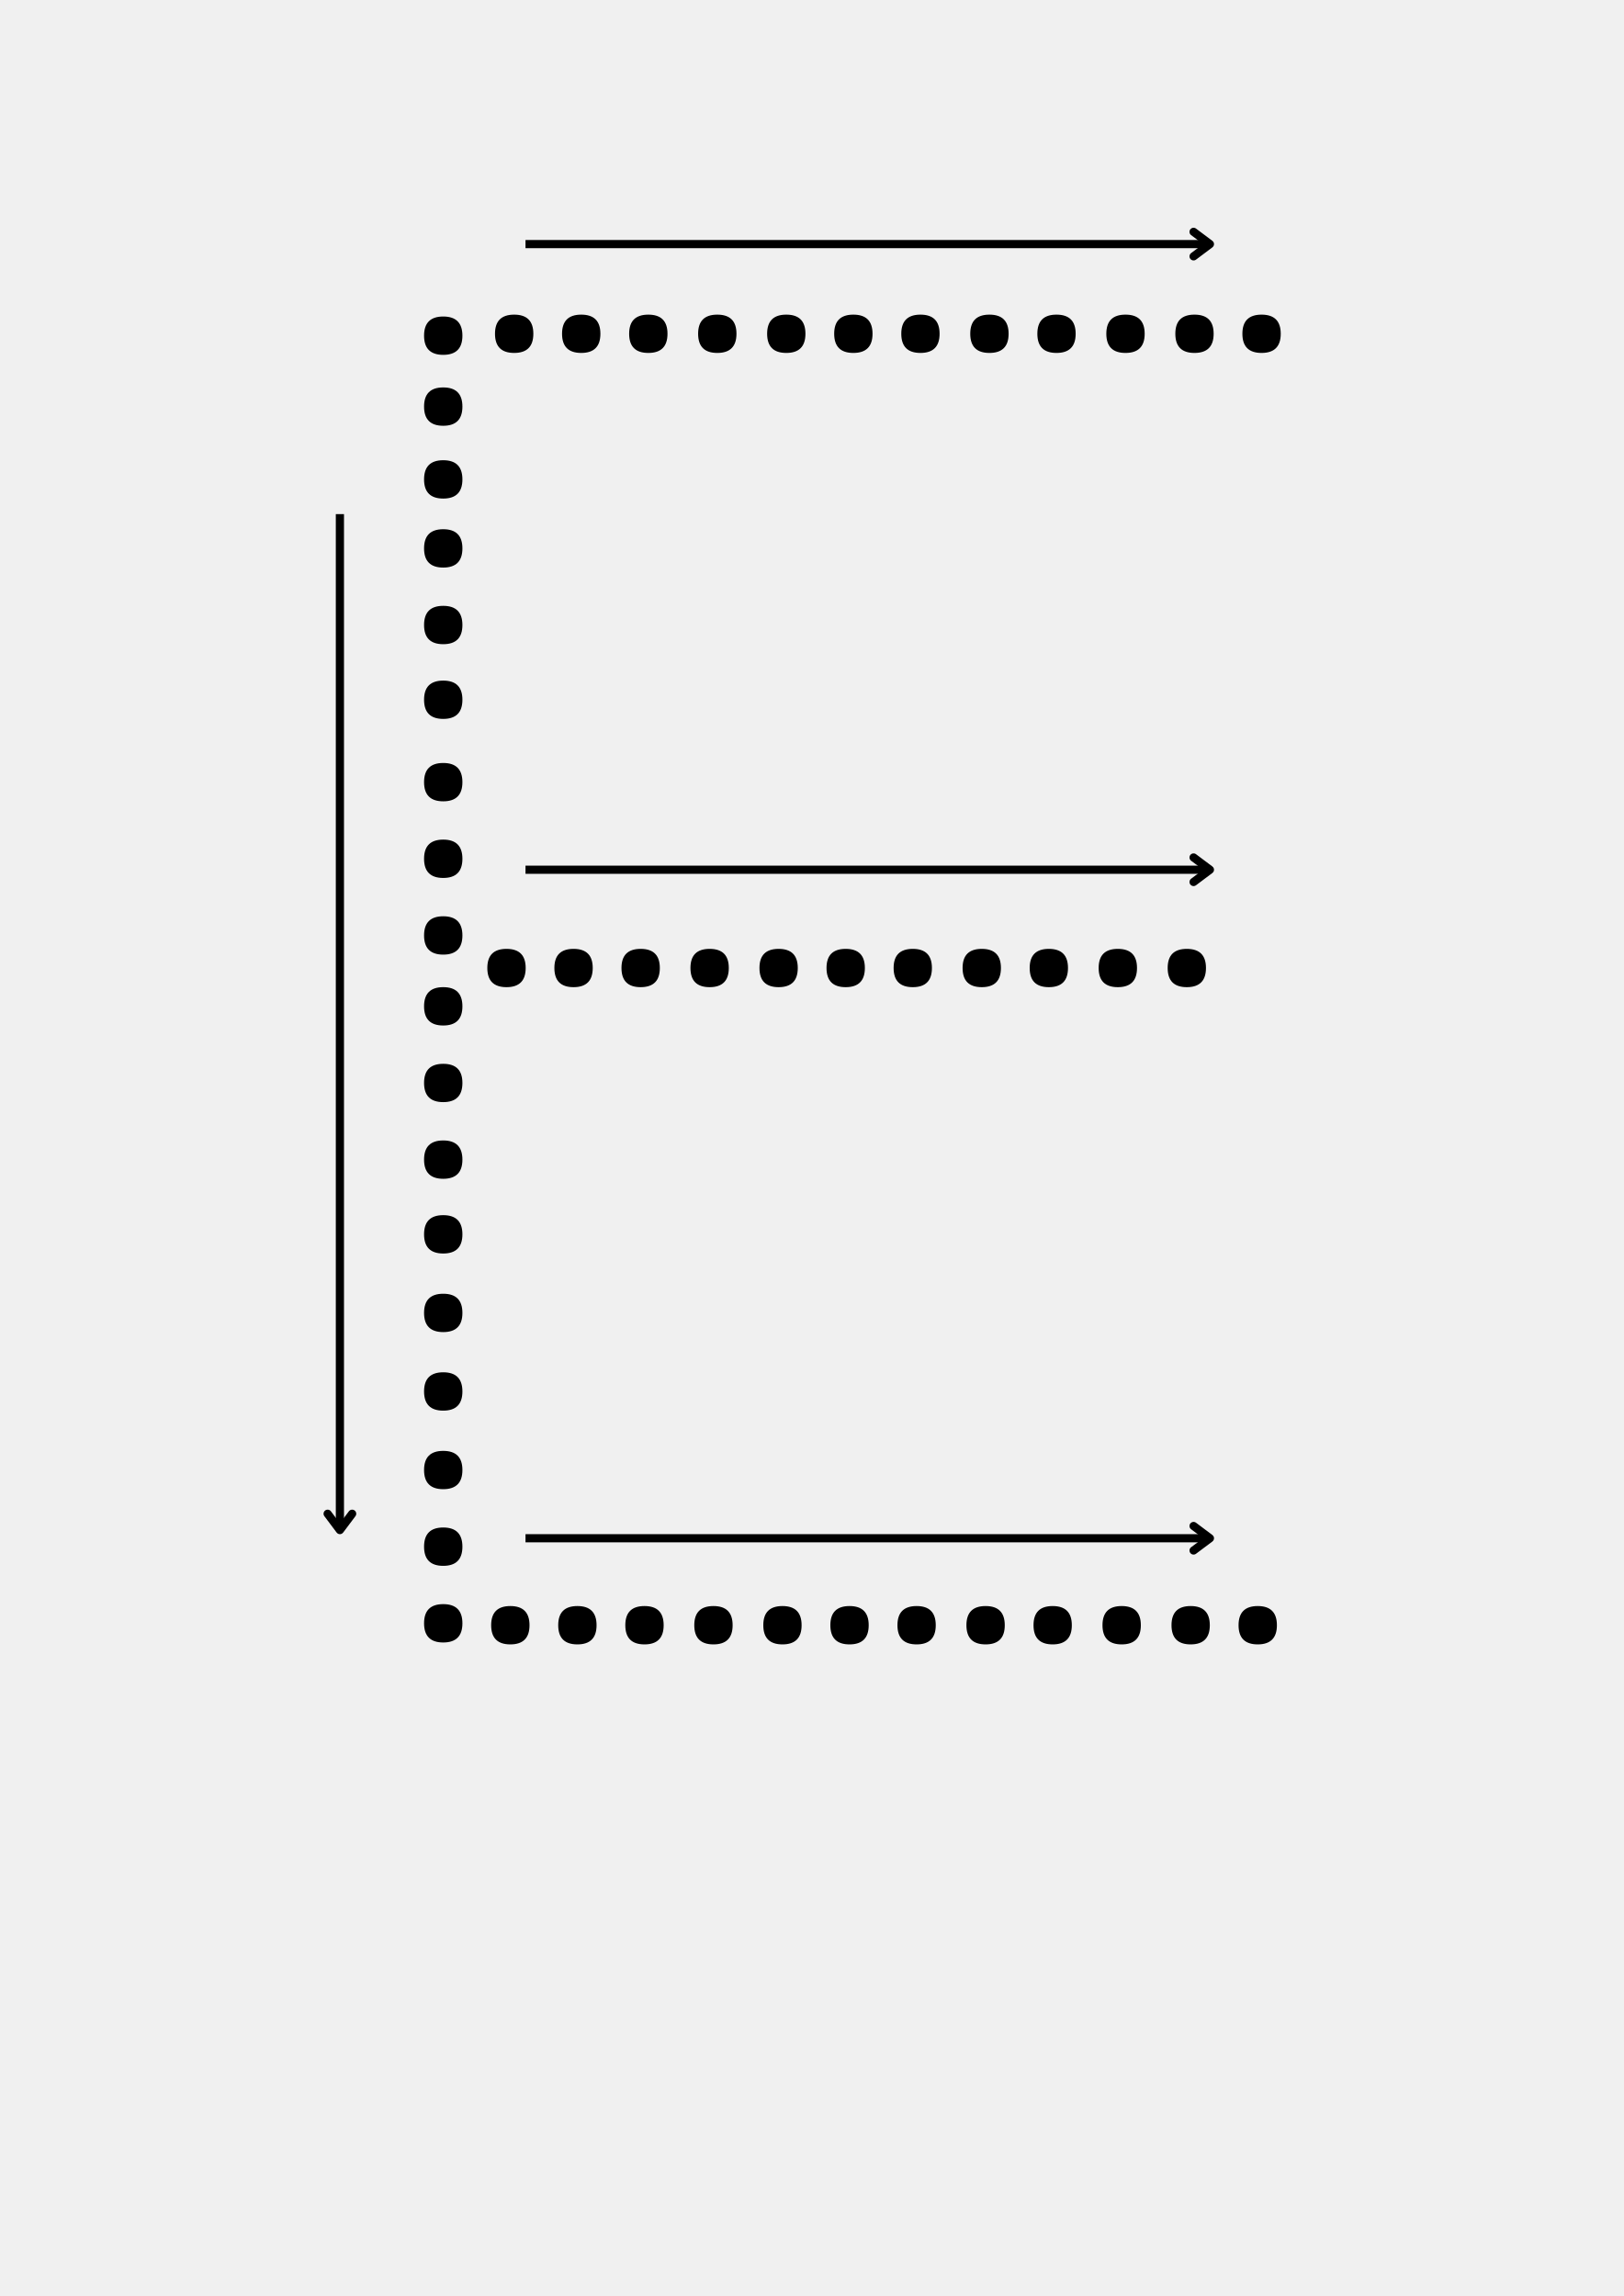
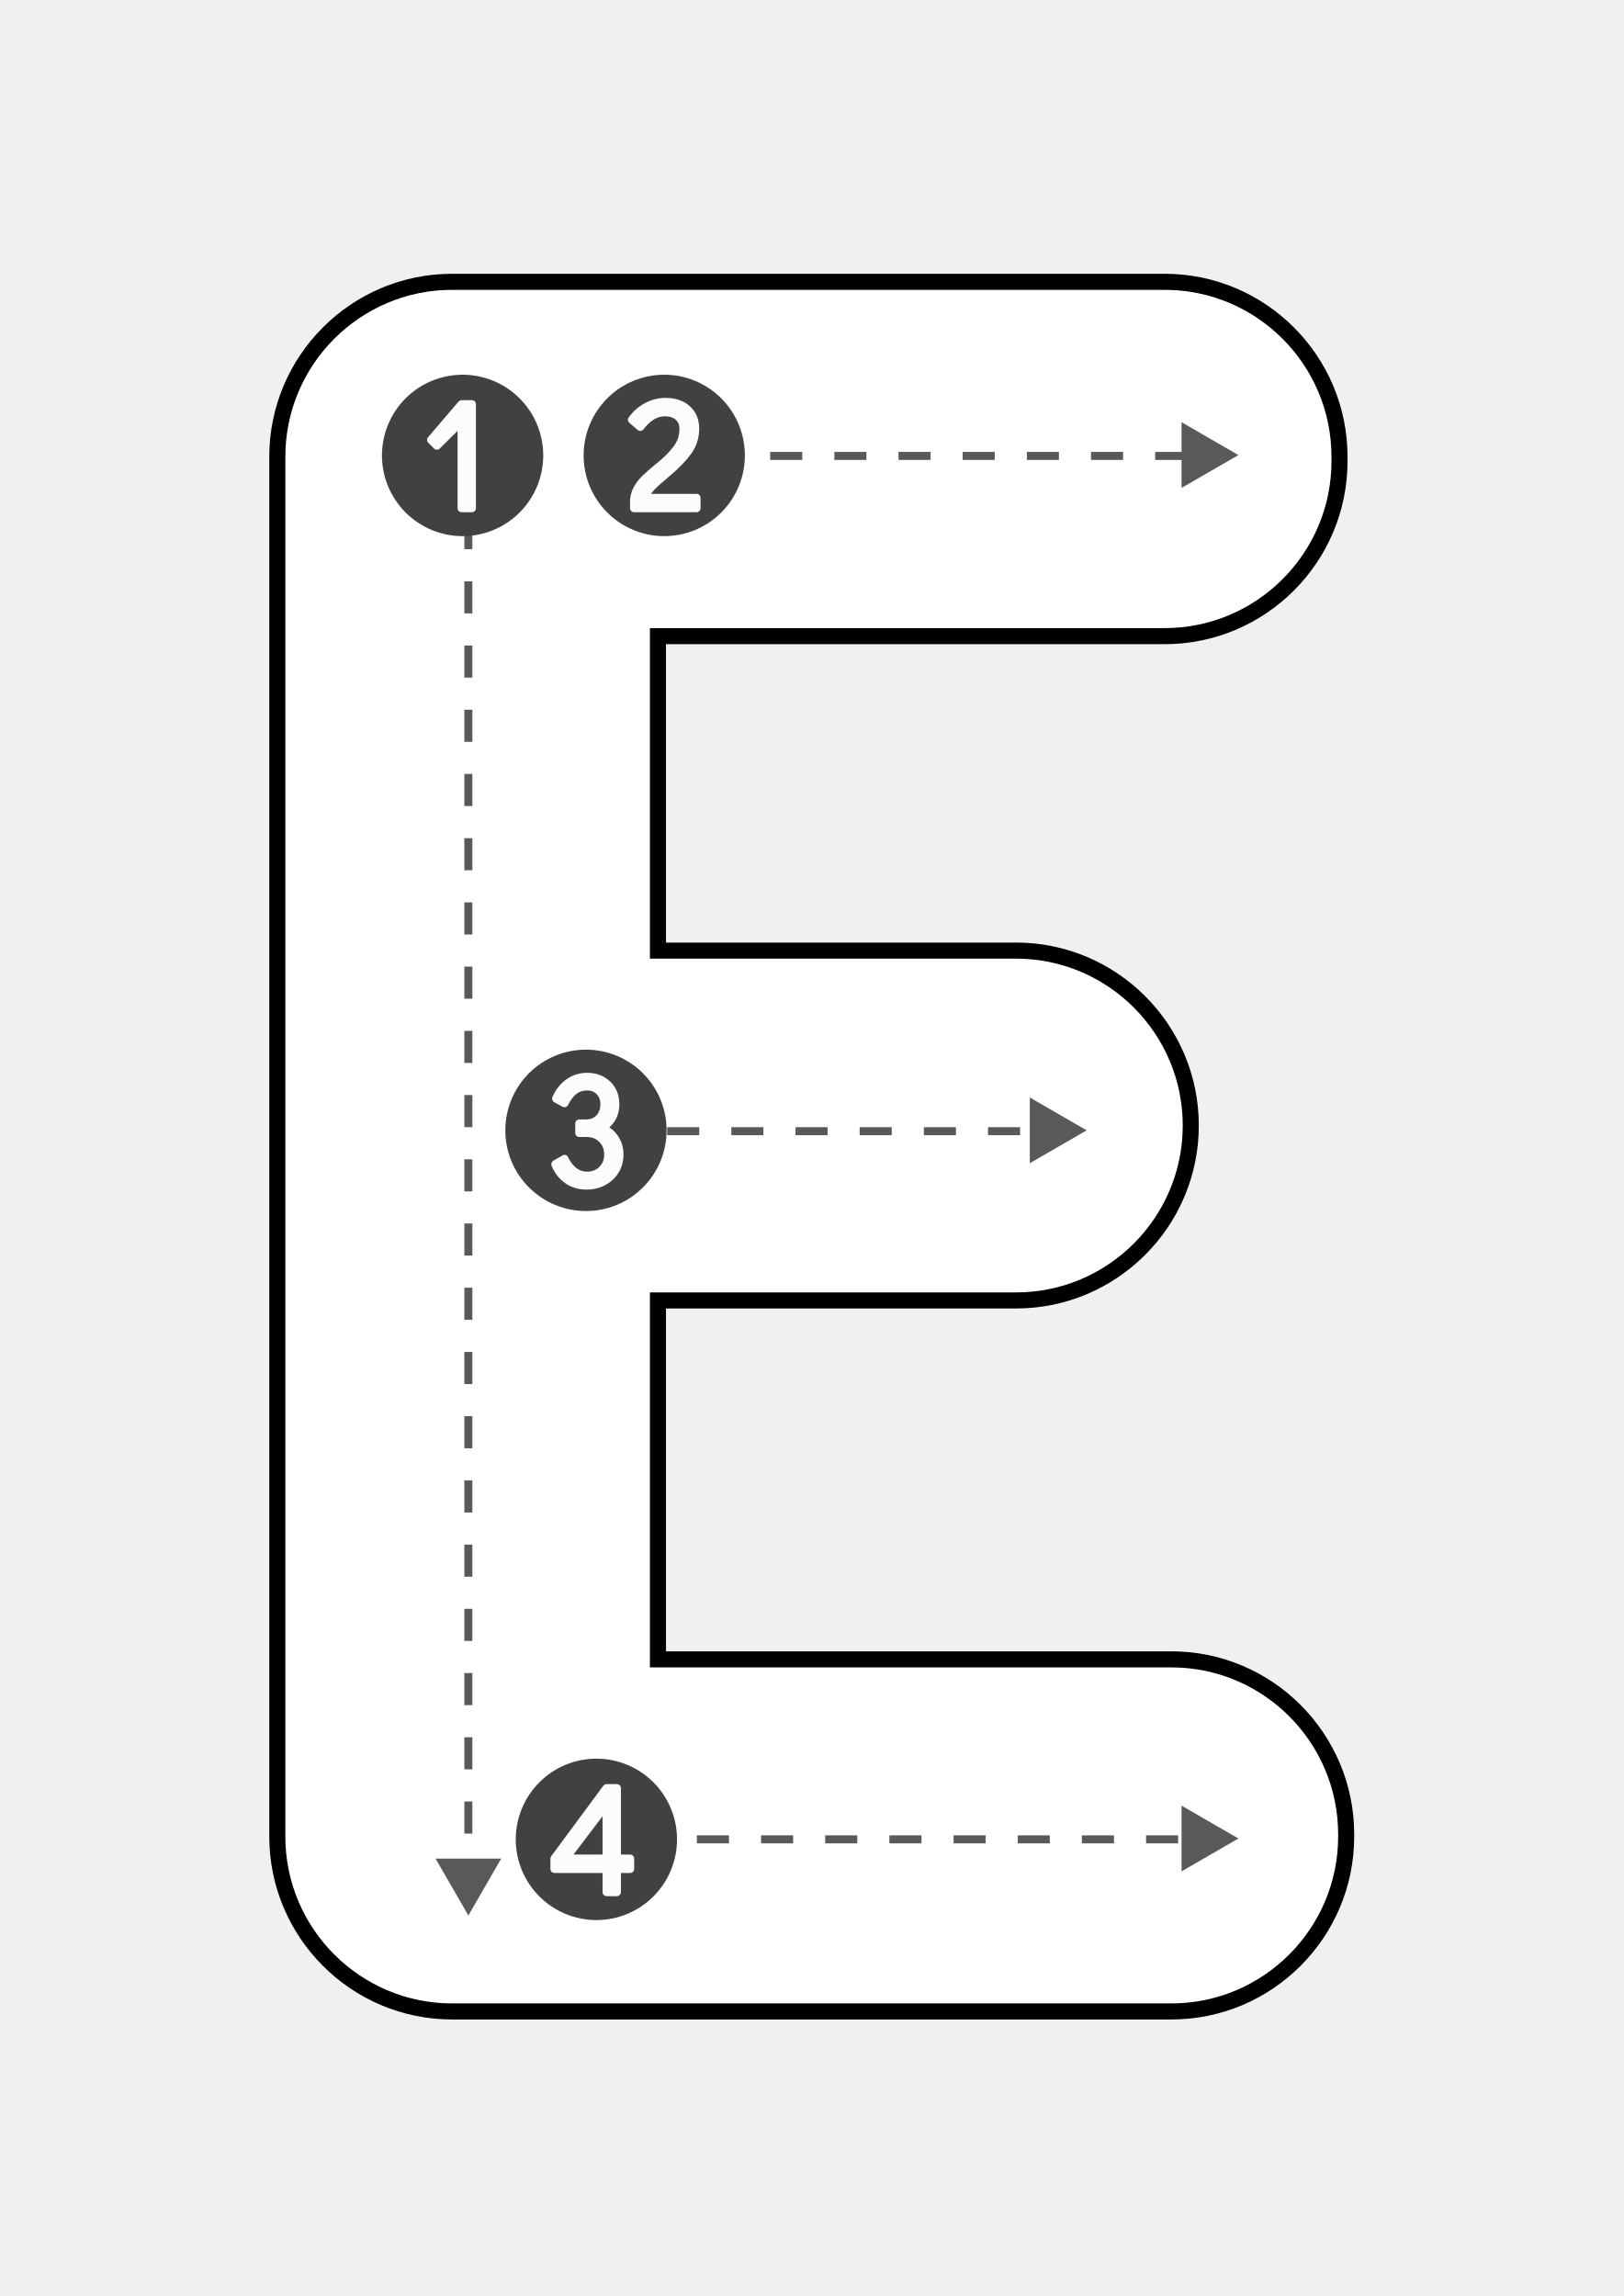
<svg xmlns="http://www.w3.org/2000/svg" width="794" zoomAndPan="magnify" viewBox="0 0 594.96 842.25" height="1123" preserveAspectRatio="xMidYMid meet" version="1.0">
  <defs>
-     <g />
+     <clipPath id="e492beaf70">
+       <path d="M 98.496 100.266 L 496.391 100.266 L 496.391 740.945 L 98.496 740.945 Z M 98.496 100.266 " clip-rule="nonzero" />
+     </clipPath>
  </defs>
-   <g fill="#000000" fill-opacity="1">
-     <g transform="translate(80.76645, 608.1385)">
-       <g>
-         <path d="M 81.531 -148.312 C 76.844 -148.312 74.5 -150.656 74.5 -155.344 C 74.5 -160.031 76.844 -162.375 81.531 -162.375 C 86.219 -162.375 88.562 -160.031 88.562 -155.344 C 88.562 -150.656 86.219 -148.312 81.531 -148.312 Z M 81.531 -119.484 C 76.844 -119.484 74.5 -121.828 74.5 -126.516 C 74.5 -131.203 76.844 -133.547 81.531 -133.547 C 86.219 -133.547 88.562 -131.203 88.562 -126.516 C 88.562 -121.828 86.219 -119.484 81.531 -119.484 Z M 81.531 -90.672 C 76.844 -90.672 74.5 -93.016 74.5 -97.703 C 74.5 -102.391 76.844 -104.734 81.531 -104.734 C 86.219 -104.734 88.562 -102.391 88.562 -97.703 C 88.562 -93.016 86.219 -90.672 81.531 -90.672 Z M 81.531 -61.859 C 76.844 -61.859 74.5 -64.203 74.5 -68.891 C 74.5 -73.566 76.844 -75.906 81.531 -75.906 C 86.219 -75.906 88.562 -73.566 88.562 -68.891 C 88.562 -64.203 86.219 -61.859 81.531 -61.859 Z M 81.531 -371.828 C 76.844 -371.828 74.5 -374.172 74.5 -378.859 C 74.5 -383.547 76.844 -385.891 81.531 -385.891 C 86.219 -385.891 88.562 -383.547 88.562 -378.859 C 88.562 -374.172 86.219 -371.828 81.531 -371.828 Z M 81.531 -344.422 C 76.844 -344.422 74.5 -346.766 74.5 -351.453 C 74.5 -356.129 76.844 -358.469 81.531 -358.469 C 86.219 -358.469 88.562 -356.129 88.562 -351.453 C 88.562 -346.766 86.219 -344.422 81.531 -344.422 Z M 81.531 -314.188 C 76.844 -314.188 74.5 -316.531 74.5 -321.219 C 74.5 -325.906 76.844 -328.25 81.531 -328.25 C 86.219 -328.25 88.562 -325.906 88.562 -321.219 C 88.562 -316.531 86.219 -314.188 81.531 -314.188 Z M 81.531 -257.953 C 76.844 -257.953 74.5 -260.297 74.5 -264.984 C 74.5 -269.672 76.844 -272.016 81.531 -272.016 C 86.219 -272.016 88.562 -269.672 88.562 -264.984 C 88.562 -260.297 86.219 -257.953 81.531 -257.953 Z M 81.531 -231.953 C 76.844 -231.953 74.5 -234.297 74.5 -238.984 C 74.5 -243.672 76.844 -246.016 81.531 -246.016 C 86.219 -246.016 88.562 -243.672 88.562 -238.984 C 88.562 -234.297 86.219 -231.953 81.531 -231.953 Z M 81.531 -203.844 C 76.844 -203.844 74.5 -206.188 74.5 -210.875 C 74.5 -215.551 76.844 -217.891 81.531 -217.891 C 86.219 -217.891 88.562 -215.551 88.562 -210.875 C 88.562 -206.188 86.219 -203.844 81.531 -203.844 Z M 81.531 -175.719 C 76.844 -175.719 74.5 -178.062 74.5 -182.75 C 74.5 -187.438 76.844 -189.781 81.531 -189.781 C 86.219 -189.781 88.562 -187.438 88.562 -182.75 C 88.562 -178.062 86.219 -175.719 81.531 -175.719 Z M 81.531 -477.969 C 76.844 -477.969 74.5 -480.312 74.5 -485 C 74.5 -489.688 76.844 -492.031 81.531 -492.031 C 86.219 -492.031 88.562 -489.688 88.562 -485 C 88.562 -480.312 86.219 -477.969 81.531 -477.969 Z M 81.531 -451.953 C 76.844 -451.953 74.5 -454.297 74.5 -458.984 C 74.5 -463.672 76.844 -466.016 81.531 -466.016 C 86.219 -466.016 88.562 -463.672 88.562 -458.984 C 88.562 -454.297 86.219 -451.953 81.531 -451.953 Z M 81.531 -425.25 C 76.844 -425.25 74.5 -427.594 74.5 -432.281 C 74.5 -436.969 76.844 -439.312 81.531 -439.312 C 86.219 -439.312 88.562 -436.969 88.562 -432.281 C 88.562 -427.594 86.219 -425.25 81.531 -425.25 Z M 81.531 -399.938 C 76.844 -399.938 74.5 -402.281 74.5 -406.969 C 74.5 -411.656 76.844 -414 81.531 -414 C 86.219 -414 88.562 -411.656 88.562 -406.969 C 88.562 -402.281 86.219 -399.938 81.531 -399.938 Z M 81.531 -286.078 C 76.844 -286.078 74.5 -288.422 74.5 -293.109 C 74.5 -297.797 76.844 -300.141 81.531 -300.141 C 86.219 -300.141 88.562 -297.797 88.562 -293.109 C 88.562 -288.422 86.219 -286.078 81.531 -286.078 Z M 81.531 -33.734 C 76.844 -33.734 74.5 -36.078 74.5 -40.766 C 74.5 -45.453 76.844 -47.797 81.531 -47.797 C 86.219 -47.797 88.562 -45.453 88.562 -40.766 C 88.562 -36.078 86.219 -33.734 81.531 -33.734 Z M 81.531 -5.625 C 76.844 -5.625 74.5 -7.969 74.5 -12.656 C 74.5 -17.344 76.844 -19.688 81.531 -19.688 C 86.219 -19.688 88.562 -17.344 88.562 -12.656 C 88.562 -7.969 86.219 -5.625 81.531 -5.625 Z M 107.547 -478.672 C 102.859 -478.672 100.516 -481.016 100.516 -485.703 C 100.516 -490.379 102.859 -492.719 107.547 -492.719 C 112.234 -492.719 114.578 -490.379 114.578 -485.703 C 114.578 -481.016 112.234 -478.672 107.547 -478.672 Z M 132.141 -478.672 C 127.453 -478.672 125.109 -481.016 125.109 -485.703 C 125.109 -490.379 127.453 -492.719 132.141 -492.719 C 136.828 -492.719 139.172 -490.379 139.172 -485.703 C 139.172 -481.016 136.828 -478.672 132.141 -478.672 Z M 156.75 -478.672 C 152.062 -478.672 149.719 -481.016 149.719 -485.703 C 149.719 -490.379 152.062 -492.719 156.75 -492.719 C 161.438 -492.719 163.781 -490.379 163.781 -485.703 C 163.781 -481.016 161.438 -478.672 156.75 -478.672 Z M 182.047 -478.672 C 177.359 -478.672 175.016 -481.016 175.016 -485.703 C 175.016 -490.379 177.359 -492.719 182.047 -492.719 C 186.734 -492.719 189.078 -490.379 189.078 -485.703 C 189.078 -481.016 186.734 -478.672 182.047 -478.672 Z M 207.359 -478.672 C 202.672 -478.672 200.328 -481.016 200.328 -485.703 C 200.328 -490.379 202.672 -492.719 207.359 -492.719 C 212.035 -492.719 214.375 -490.379 214.375 -485.703 C 214.375 -481.016 212.035 -478.672 207.359 -478.672 Z M 231.953 -478.672 C 227.266 -478.672 224.922 -481.016 224.922 -485.703 C 224.922 -490.379 227.266 -492.719 231.953 -492.719 C 236.641 -492.719 238.984 -490.379 238.984 -485.703 C 238.984 -481.016 236.641 -478.672 231.953 -478.672 Z M 256.562 -478.672 C 251.875 -478.672 249.531 -481.016 249.531 -485.703 C 249.531 -490.379 251.875 -492.719 256.562 -492.719 C 261.238 -492.719 263.578 -490.379 263.578 -485.703 C 263.578 -481.016 261.238 -478.672 256.562 -478.672 Z M 281.859 -478.672 C 277.172 -478.672 274.828 -481.016 274.828 -485.703 C 274.828 -490.379 277.172 -492.719 281.859 -492.719 C 286.547 -492.719 288.891 -490.379 288.891 -485.703 C 288.891 -481.016 286.547 -478.672 281.859 -478.672 Z M 306.453 -478.672 C 301.773 -478.672 299.438 -481.016 299.438 -485.703 C 299.438 -490.379 301.773 -492.719 306.453 -492.719 C 311.141 -492.719 313.484 -490.379 313.484 -485.703 C 313.484 -481.016 311.141 -478.672 306.453 -478.672 Z M 331.766 -478.672 C 327.078 -478.672 324.734 -481.016 324.734 -485.703 C 324.734 -490.379 327.078 -492.719 331.766 -492.719 C 336.453 -492.719 338.797 -490.379 338.797 -485.703 C 338.797 -481.016 336.453 -478.672 331.766 -478.672 Z M 357.062 -478.672 C 352.383 -478.672 350.047 -481.016 350.047 -485.703 C 350.047 -490.379 352.383 -492.719 357.062 -492.719 C 361.75 -492.719 364.094 -490.379 364.094 -485.703 C 364.094 -481.016 361.75 -478.672 357.062 -478.672 Z M 381.672 -478.672 C 376.984 -478.672 374.641 -481.016 374.641 -485.703 C 374.641 -490.379 376.984 -492.719 381.672 -492.719 C 386.359 -492.719 388.703 -490.379 388.703 -485.703 C 388.703 -481.016 386.359 -478.672 381.672 -478.672 Z M 104.734 -246.016 C 100.047 -246.016 97.703 -248.359 97.703 -253.047 C 97.703 -257.723 100.047 -260.062 104.734 -260.062 C 109.422 -260.062 111.766 -257.723 111.766 -253.047 C 111.766 -248.359 109.422 -246.016 104.734 -246.016 Z M 129.328 -246.016 C 124.641 -246.016 122.297 -248.359 122.297 -253.047 C 122.297 -257.723 124.641 -260.062 129.328 -260.062 C 134.016 -260.062 136.359 -257.723 136.359 -253.047 C 136.359 -248.359 134.016 -246.016 129.328 -246.016 Z M 153.938 -246.016 C 149.25 -246.016 146.906 -248.359 146.906 -253.047 C 146.906 -257.723 149.25 -260.062 153.938 -260.062 C 158.625 -260.062 160.969 -257.723 160.969 -253.047 C 160.969 -248.359 158.625 -246.016 153.938 -246.016 Z M 179.234 -246.016 C 174.547 -246.016 172.203 -248.359 172.203 -253.047 C 172.203 -257.723 174.547 -260.062 179.234 -260.062 C 183.922 -260.062 186.266 -257.723 186.266 -253.047 C 186.266 -248.359 183.922 -246.016 179.234 -246.016 Z M 204.547 -246.016 C 199.859 -246.016 197.516 -248.359 197.516 -253.047 C 197.516 -257.723 199.859 -260.062 204.547 -260.062 C 209.223 -260.062 211.562 -257.723 211.562 -253.047 C 211.562 -248.359 209.223 -246.016 204.547 -246.016 Z M 229.141 -246.016 C 224.453 -246.016 222.109 -248.359 222.109 -253.047 C 222.109 -257.723 224.453 -260.062 229.141 -260.062 C 233.828 -260.062 236.172 -257.723 236.172 -253.047 C 236.172 -248.359 233.828 -246.016 229.141 -246.016 Z M 253.75 -246.016 C 249.062 -246.016 246.719 -248.359 246.719 -253.047 C 246.719 -257.723 249.062 -260.062 253.75 -260.062 C 258.426 -260.062 260.766 -257.723 260.766 -253.047 C 260.766 -248.359 258.426 -246.016 253.75 -246.016 Z M 279.047 -246.016 C 274.359 -246.016 272.016 -248.359 272.016 -253.047 C 272.016 -257.723 274.359 -260.062 279.047 -260.062 C 283.734 -260.062 286.078 -257.723 286.078 -253.047 C 286.078 -248.359 283.734 -246.016 279.047 -246.016 Z M 303.656 -246.016 C 298.969 -246.016 296.625 -248.359 296.625 -253.047 C 296.625 -257.723 298.969 -260.062 303.656 -260.062 C 308.332 -260.062 310.672 -257.723 310.672 -253.047 C 310.672 -248.359 308.332 -246.016 303.656 -246.016 Z M 328.953 -246.016 C 324.266 -246.016 321.922 -248.359 321.922 -253.047 C 321.922 -257.723 324.266 -260.062 328.953 -260.062 C 333.641 -260.062 335.984 -257.723 335.984 -253.047 C 335.984 -248.359 333.641 -246.016 328.953 -246.016 Z M 354.25 -246.016 C 349.57 -246.016 347.234 -248.359 347.234 -253.047 C 347.234 -257.723 349.57 -260.062 354.25 -260.062 C 358.938 -260.062 361.281 -257.723 361.281 -253.047 C 361.281 -248.359 358.938 -246.016 354.25 -246.016 Z M 106.141 -4.922 C 101.453 -4.922 99.109 -7.266 99.109 -11.953 C 99.109 -16.641 101.453 -18.984 106.141 -18.984 C 110.828 -18.984 113.172 -16.641 113.172 -11.953 C 113.172 -7.266 110.828 -4.922 106.141 -4.922 Z M 130.734 -4.922 C 126.047 -4.922 123.703 -7.266 123.703 -11.953 C 123.703 -16.641 126.047 -18.984 130.734 -18.984 C 135.422 -18.984 137.766 -16.641 137.766 -11.953 C 137.766 -7.266 135.422 -4.922 130.734 -4.922 Z M 155.344 -4.922 C 150.656 -4.922 148.312 -7.266 148.312 -11.953 C 148.312 -16.641 150.656 -18.984 155.344 -18.984 C 160.031 -18.984 162.375 -16.641 162.375 -11.953 C 162.375 -7.266 160.031 -4.922 155.344 -4.922 Z M 180.641 -4.922 C 175.953 -4.922 173.609 -7.266 173.609 -11.953 C 173.609 -16.641 175.953 -18.984 180.641 -18.984 C 185.328 -18.984 187.672 -16.641 187.672 -11.953 C 187.672 -7.266 185.328 -4.922 180.641 -4.922 Z M 205.953 -4.922 C 201.266 -4.922 198.922 -7.266 198.922 -11.953 C 198.922 -16.641 201.266 -18.984 205.953 -18.984 C 210.629 -18.984 212.969 -16.641 212.969 -11.953 C 212.969 -7.266 210.629 -4.922 205.953 -4.922 Z M 230.547 -4.922 C 225.859 -4.922 223.516 -7.266 223.516 -11.953 C 223.516 -16.641 225.859 -18.984 230.547 -18.984 C 235.234 -18.984 237.578 -16.641 237.578 -11.953 C 237.578 -7.266 235.234 -4.922 230.547 -4.922 Z M 255.156 -4.922 C 250.469 -4.922 248.125 -7.266 248.125 -11.953 C 248.125 -16.641 250.469 -18.984 255.156 -18.984 C 259.832 -18.984 262.172 -16.641 262.172 -11.953 C 262.172 -7.266 259.832 -4.922 255.156 -4.922 Z M 280.453 -4.922 C 275.766 -4.922 273.422 -7.266 273.422 -11.953 C 273.422 -16.641 275.766 -18.984 280.453 -18.984 C 285.141 -18.984 287.484 -16.641 287.484 -11.953 C 287.484 -7.266 285.141 -4.922 280.453 -4.922 Z M 305.047 -4.922 C 300.367 -4.922 298.031 -7.266 298.031 -11.953 C 298.031 -16.641 300.367 -18.984 305.047 -18.984 C 309.734 -18.984 312.078 -16.641 312.078 -11.953 C 312.078 -7.266 309.734 -4.922 305.047 -4.922 Z M 330.359 -4.922 C 325.672 -4.922 323.328 -7.266 323.328 -11.953 C 323.328 -16.641 325.672 -18.984 330.359 -18.984 C 335.047 -18.984 337.391 -16.641 337.391 -11.953 C 337.391 -7.266 335.047 -4.922 330.359 -4.922 Z M 355.656 -4.922 C 350.977 -4.922 348.641 -7.266 348.641 -11.953 C 348.641 -16.641 350.977 -18.984 355.656 -18.984 C 360.344 -18.984 362.688 -16.641 362.688 -11.953 C 362.688 -7.266 360.344 -4.922 355.656 -4.922 Z M 380.266 -4.922 C 375.578 -4.922 373.234 -7.266 373.234 -11.953 C 373.234 -16.641 375.578 -18.984 380.266 -18.984 C 384.953 -18.984 387.297 -16.641 387.297 -11.953 C 387.297 -7.266 384.953 -4.922 380.266 -4.922 Z M 380.266 -4.922 " />
-       </g>
-     </g>
+   <path fill="#ffffff" d="M 165.547 734.922 C 131.816 734.922 104.379 707.453 104.379 673.695 L 104.379 167.551 C 104.379 133.789 131.816 106.32 165.547 106.32 L 426.918 106.32 C 460.645 106.32 488.082 133.789 488.082 167.551 L 488.082 169.184 C 488.082 202.941 460.645 230.41 426.918 230.41 L 238.109 230.41 L 238.109 351.652 L 372.363 351.652 C 406.094 351.652 433.535 379.121 433.535 412.879 C 433.535 446.641 406.094 474.109 372.363 474.109 L 238.109 474.109 L 238.109 611.652 L 429.359 611.652 C 463.086 611.652 490.531 639.117 490.531 672.879 L 490.531 673.695 C 490.531 707.453 463.09 734.922 429.359 734.922 Z M 165.547 734.922 " fill-opacity="1" fill-rule="nonzero" />
+   <g clip-path="url(#e492beaf70)">
+     <path fill="#000000" d="M 426.918 106.32 C 460.645 106.32 488.082 133.789 488.082 167.551 L 488.082 169.184 C 488.082 202.941 460.645 230.41 426.918 230.41 L 238.109 230.41 L 238.109 351.652 L 372.363 351.652 C 406.094 351.652 433.535 379.121 433.535 412.879 C 433.535 446.641 406.094 474.109 372.363 474.109 L 238.109 474.109 L 238.109 611.652 L 429.359 611.652 C 463.086 611.652 490.531 639.117 490.531 672.879 L 490.531 673.695 C 490.531 707.453 463.09 734.922 429.359 734.922 L 165.547 734.922 C 131.816 734.922 104.379 707.453 104.379 673.695 L 104.379 167.551 C 104.379 133.789 131.816 106.32 165.547 106.32 L 426.918 106.32 M 426.918 100.434 L 165.547 100.434 C 128.574 100.434 98.496 130.539 98.496 167.551 L 98.496 673.695 C 98.496 710.703 128.574 740.812 165.547 740.812 L 429.359 740.812 C 466.332 740.812 496.414 710.703 496.414 673.695 L 496.414 672.879 C 496.414 635.871 466.332 605.762 429.359 605.762 L 243.996 605.762 L 243.996 479.996 L 372.363 479.996 C 409.34 479.996 439.422 449.887 439.422 412.879 C 439.422 375.871 409.34 345.762 372.363 345.762 L 243.996 345.762 L 243.996 236.301 L 426.918 236.301 C 463.887 236.301 493.965 206.191 493.965 169.184 L 493.965 167.551 C 493.965 130.539 463.887 100.434 426.918 100.434 Z M 426.918 100.434 " fill-opacity="1" fill-rule="nonzero" />
  </g>
-   <path stroke-linecap="butt" transform="matrix(0, 0.749333, -0.749333, 0, 125.8926, 188.5923)" fill="none" stroke-linejoin="miter" d="M 0.002 1.999 L 497.366 1.999 " stroke="#000000" stroke-width="4" stroke-opacity="1" stroke-miterlimit="4" />
-   <path stroke-linecap="round" transform="matrix(0, 0.749333, -0.749333, 0, 125.8926, 188.5923)" fill="none" stroke-linejoin="round" d="M 489.364 -4.001 L 497.366 1.999 L 489.364 7.999 " stroke="#000000" stroke-width="4" stroke-opacity="1" stroke-miterlimit="4" />
-   <path stroke-linecap="butt" transform="matrix(0.749333, 0, 0, 0.749333, 192.4739, 88.04378)" fill="none" stroke-linejoin="miter" d="M -0.002 2.001 L 334.994 2.001 " stroke="#000000" stroke-width="4" stroke-opacity="1" stroke-miterlimit="4" />
-   <path stroke-linecap="round" transform="matrix(0.749333, 0, 0, 0.749333, 192.4739, 88.04378)" fill="none" stroke-linejoin="round" d="M 326.992 -3.999 L 334.994 2.001 L 326.992 8.001 " stroke="#000000" stroke-width="4" stroke-opacity="1" stroke-miterlimit="4" />
-   <path stroke-linecap="butt" transform="matrix(0.749333, 0, 0, 0.749333, 192.4739, 317.5487)" fill="none" stroke-linejoin="miter" d="M -0.002 1.999 L 334.994 1.999 " stroke="#000000" stroke-width="4" stroke-opacity="1" stroke-miterlimit="4" />
-   <path stroke-linecap="round" transform="matrix(0.749333, 0, 0, 0.749333, 192.4739, 317.5487)" fill="none" stroke-linejoin="round" d="M 326.992 -4.001 L 334.994 1.999 L 326.992 7.999 " stroke="#000000" stroke-width="4" stroke-opacity="1" stroke-miterlimit="4" />
-   <path stroke-linecap="butt" transform="matrix(0.749333, 0, 0, 0.749333, 192.4739, 562.7807)" fill="none" stroke-linejoin="miter" d="M -0.002 2.003 L 334.994 2.003 " stroke="#000000" stroke-width="4" stroke-opacity="1" stroke-miterlimit="4" />
-   <path stroke-linecap="round" transform="matrix(0.749333, 0, 0, 0.749333, 192.4739, 562.7807)" fill="none" stroke-linejoin="round" d="M 326.992 -3.998 L 334.994 2.003 L 326.992 7.997 " stroke="#000000" stroke-width="4" stroke-opacity="1" stroke-miterlimit="4" />
+   <path fill="#58595b" d="M 435.188 168.719 L 423.418 168.719 L 423.418 165.777 L 435.188 165.777 Z M 411.648 168.719 L 399.883 168.719 L 399.883 165.777 L 411.648 165.777 Z M 388.113 168.719 L 376.348 168.719 L 376.348 165.777 L 388.113 165.777 Z M 364.578 168.719 L 352.812 168.719 L 352.812 165.777 L 364.578 165.777 Z M 341.043 168.719 L 329.277 168.719 L 329.277 165.777 L 341.043 165.777 Z M 317.508 168.719 L 305.742 168.719 L 305.742 165.777 L 317.508 165.777 Z M 293.973 168.719 L 282.207 168.719 L 282.207 165.777 L 293.973 165.777 Z M 270.438 168.719 L 258.672 168.719 L 258.672 165.777 L 270.438 165.777 Z M 270.438 168.719 " fill-opacity="1" fill-rule="nonzero" />
+   <path fill="#58595b" d="M 453.945 166.934 L 433.09 154.879 L 433.09 178.988 Z M 453.945 166.934 " fill-opacity="1" fill-rule="nonzero" />
+   <path fill="#58595b" d="M 172.984 688.754 L 170.043 688.754 L 170.043 684.402 L 172.984 684.402 Z M 172.984 672.625 L 170.043 672.625 L 170.043 660.844 L 172.984 660.844 Z M 172.984 649.066 L 170.043 649.066 L 170.043 637.285 L 172.984 637.285 Z M 172.984 625.508 L 170.043 625.508 L 170.043 613.727 L 172.984 613.727 Z M 172.984 601.949 L 170.043 601.949 L 170.043 590.168 L 172.984 590.168 Z M 172.984 578.391 L 170.043 578.391 L 170.043 566.609 L 172.984 566.609 Z M 172.984 554.832 L 170.043 554.832 L 170.043 543.051 L 172.984 543.051 Z M 172.984 531.273 L 170.043 531.273 L 170.043 519.492 L 172.984 519.492 Z M 172.984 507.715 L 170.043 507.715 L 170.043 495.938 L 172.984 495.938 Z M 172.984 484.156 L 170.043 484.156 L 170.043 472.379 L 172.984 472.379 Z M 172.984 460.598 L 170.043 460.598 L 170.043 448.82 L 172.984 448.82 Z M 172.984 437.039 L 170.043 437.039 L 170.043 425.262 L 172.984 425.262 Z M 172.984 413.48 L 170.043 413.48 L 170.043 401.703 L 172.984 401.703 Z M 172.984 389.922 L 170.043 389.922 L 170.043 378.145 L 172.984 378.145 Z M 172.984 366.363 L 170.043 366.363 L 170.043 354.586 L 172.984 354.586 Z M 172.984 342.805 L 170.043 342.805 L 170.043 331.027 L 172.984 331.027 Z M 172.984 319.246 L 170.043 319.246 L 170.043 307.469 L 172.984 307.469 Z M 172.984 295.688 L 170.043 295.688 L 170.043 283.91 L 172.984 283.91 Z M 172.984 272.129 L 170.043 272.129 L 170.043 260.352 L 172.984 260.352 Z M 172.984 248.57 L 170.043 248.57 L 170.043 236.793 L 172.984 236.793 Z M 172.984 225.012 L 170.043 225.012 L 170.043 213.234 L 172.984 213.234 Z M 172.984 201.453 L 170.043 201.453 L 170.043 189.676 L 172.984 189.676 Z M 172.984 201.453 " fill-opacity="1" fill-rule="nonzero" />
+   <path fill="#58595b" d="M 171.516 702.672 L 183.555 681.793 L 159.473 681.793 Z M 171.516 702.672 " fill-opacity="1" fill-rule="nonzero" />
+   <path fill="#414042" d="M 198.973 167.066 C 198.973 168.035 198.926 169.004 198.828 169.969 C 198.734 170.934 198.594 171.891 198.402 172.84 C 198.215 173.793 197.98 174.73 197.699 175.66 C 197.418 176.586 197.09 177.5 196.723 178.395 C 196.352 179.289 195.938 180.168 195.48 181.02 C 195.023 181.875 194.527 182.707 193.988 183.512 C 193.449 184.32 192.875 185.098 192.258 185.848 C 191.645 186.598 190.996 187.312 190.309 188 C 189.625 188.684 188.91 189.336 188.16 189.949 C 187.41 190.566 186.633 191.141 185.828 191.68 C 185.023 192.219 184.191 192.719 183.34 193.176 C 182.484 193.633 181.609 194.047 180.715 194.418 C 179.82 194.789 178.91 195.113 177.98 195.395 C 177.055 195.676 176.117 195.914 175.168 196.102 C 174.219 196.289 173.262 196.434 172.297 196.527 C 171.332 196.621 170.367 196.672 169.398 196.672 C 168.43 196.672 167.461 196.621 166.5 196.527 C 165.535 196.434 164.578 196.289 163.629 196.102 C 162.676 195.914 161.738 195.676 160.812 195.395 C 159.887 195.113 158.973 194.789 158.078 194.418 C 157.184 194.047 156.309 193.633 155.457 193.176 C 154.602 192.719 153.77 192.219 152.965 191.68 C 152.16 191.141 151.383 190.566 150.637 189.949 C 149.887 189.336 149.168 188.684 148.484 188 C 147.801 187.312 147.148 186.598 146.535 185.848 C 145.922 185.098 145.344 184.32 144.805 183.512 C 144.27 182.707 143.77 181.875 143.312 181.02 C 142.859 180.168 142.445 179.289 142.074 178.395 C 141.703 177.5 141.375 176.586 141.094 175.66 C 140.812 174.73 140.578 173.793 140.391 172.84 C 140.203 171.891 140.059 170.934 139.965 169.969 C 139.871 169.004 139.82 168.035 139.82 167.066 C 139.82 166.098 139.871 165.129 139.965 164.164 C 140.059 163.199 140.203 162.242 140.391 161.289 C 140.578 160.34 140.812 159.398 141.094 158.473 C 141.375 157.543 141.703 156.633 142.074 155.738 C 142.445 154.84 142.859 153.965 143.312 153.109 C 143.77 152.254 144.27 151.426 144.805 150.617 C 145.344 149.812 145.922 149.035 146.535 148.285 C 147.148 147.535 147.801 146.816 148.484 146.133 C 149.168 145.445 149.887 144.797 150.637 144.184 C 151.383 143.566 152.16 142.988 152.965 142.449 C 153.77 141.914 154.602 141.414 155.457 140.957 C 156.309 140.5 157.184 140.086 158.078 139.715 C 158.973 139.344 159.887 139.02 160.812 138.738 C 161.738 138.457 162.676 138.219 163.629 138.031 C 164.578 137.84 165.535 137.699 166.5 137.605 C 167.461 137.508 168.43 137.461 169.398 137.461 C 170.367 137.461 171.332 137.508 172.297 137.605 C 173.262 137.699 174.219 137.84 175.168 138.031 C 176.117 138.219 177.055 138.457 177.98 138.738 C 178.91 139.02 179.82 139.344 180.715 139.715 C 181.609 140.086 182.484 140.5 183.34 140.957 C 184.191 141.414 185.023 141.914 185.828 142.449 C 186.633 142.988 187.41 143.566 188.16 144.184 C 188.906 144.797 189.625 145.445 190.309 146.133 C 190.996 146.816 191.645 147.535 192.258 148.285 C 192.875 149.035 193.449 149.812 193.988 150.617 C 194.527 151.426 195.023 152.254 195.48 153.109 C 195.938 153.965 196.352 154.84 196.723 155.738 C 197.09 156.633 197.418 157.543 197.699 158.473 C 197.98 159.398 198.215 160.34 198.402 161.289 C 198.594 162.242 198.734 163.199 198.828 164.164 C 198.926 165.129 198.973 166.098 198.973 167.066 Z M 198.973 167.066 " fill-opacity="1" fill-rule="nonzero" />
+   <path fill="#fcfcfc" d="M 172.82 146.797 L 169.023 146.797 C 168.594 146.797 168.184 146.988 167.902 147.316 L 156.723 160.406 C 156.227 160.992 156.254 161.863 156.801 162.41 L 158.926 164.535 C 159.504 165.105 160.426 165.105 161 164.539 L 167.551 158.062 L 167.551 186.434 C 167.551 187.246 168.211 187.906 169.023 187.906 L 172.82 187.906 C 173.633 187.906 174.293 187.246 174.293 186.434 L 174.293 148.27 C 174.293 147.461 173.633 146.797 172.82 146.797 Z M 172.82 146.797 " fill-opacity="1" fill-rule="nonzero" />
+   <path fill="#414042" d="M 272.934 167.066 C 272.934 168.035 272.887 169.004 272.789 169.969 C 272.695 170.934 272.555 171.891 272.363 172.84 C 272.176 173.793 271.941 174.73 271.66 175.66 C 271.379 176.586 271.051 177.5 270.684 178.395 C 270.312 179.289 269.898 180.168 269.441 181.02 C 268.984 181.875 268.488 182.707 267.949 183.512 C 267.41 184.32 266.836 185.098 266.219 185.848 C 265.605 186.598 264.957 187.312 264.27 188 C 263.586 188.684 262.867 189.336 262.121 189.949 C 261.371 190.566 260.594 191.141 259.789 191.68 C 258.984 192.219 258.152 192.719 257.301 193.176 C 256.445 193.633 255.57 194.047 254.676 194.418 C 253.781 194.789 252.871 195.113 251.941 195.395 C 251.016 195.676 250.078 195.914 249.129 196.102 C 248.18 196.289 247.223 196.434 246.258 196.527 C 245.293 196.621 244.328 196.672 243.359 196.672 C 242.391 196.672 241.422 196.621 240.461 196.527 C 239.496 196.434 238.539 196.289 237.59 196.102 C 236.637 195.914 235.699 195.676 234.773 195.395 C 233.848 195.113 232.934 194.789 232.039 194.418 C 231.145 194.047 230.27 193.633 229.418 193.176 C 228.562 192.719 227.73 192.219 226.926 191.68 C 226.121 191.141 225.344 190.566 224.594 189.949 C 223.848 189.336 223.129 188.684 222.445 188 C 221.762 187.312 221.109 186.598 220.496 185.848 C 219.883 185.098 219.305 184.32 218.766 183.512 C 218.23 182.707 217.73 181.875 217.273 181.02 C 216.816 180.168 216.406 179.289 216.035 178.395 C 215.664 177.5 215.336 176.586 215.055 175.66 C 214.773 174.73 214.539 173.793 214.352 172.84 C 214.16 171.891 214.02 170.934 213.926 169.969 C 213.832 169.004 213.781 168.035 213.781 167.066 C 213.781 166.098 213.832 165.129 213.926 164.164 C 214.02 163.199 214.16 162.242 214.352 161.289 C 214.539 160.34 214.773 159.398 215.055 158.473 C 215.336 157.543 215.664 156.633 216.035 155.738 C 216.406 154.84 216.816 153.965 217.273 153.109 C 217.73 152.254 218.23 151.426 218.766 150.617 C 219.305 149.812 219.883 149.035 220.496 148.285 C 221.109 147.535 221.762 146.816 222.445 146.133 C 223.129 145.445 223.848 144.797 224.594 144.184 C 225.344 143.566 226.121 142.988 226.926 142.449 C 227.73 141.914 228.562 141.414 229.418 140.957 C 230.27 140.5 231.145 140.086 232.039 139.715 C 232.934 139.344 233.848 139.02 234.773 138.738 C 235.699 138.457 236.637 138.219 237.59 138.031 C 238.539 137.84 239.496 137.699 240.461 137.605 C 241.422 137.508 242.391 137.461 243.359 137.461 C 244.328 137.461 245.293 137.508 246.258 137.605 C 247.223 137.699 248.18 137.84 249.129 138.031 C 250.078 138.219 251.016 138.457 251.941 138.738 C 252.871 139.02 253.781 139.344 254.676 139.715 C 255.57 140.086 256.445 140.5 257.301 140.957 C 258.152 141.414 258.984 141.914 259.789 142.449 C 260.594 142.988 261.371 143.566 262.121 144.184 C 262.867 144.797 263.586 145.445 264.27 146.133 C 264.957 146.816 265.605 147.535 266.219 148.285 C 266.836 149.035 267.41 149.812 267.949 150.617 C 268.488 151.426 268.984 152.254 269.441 153.109 C 269.898 153.965 270.312 154.84 270.684 155.738 C 271.051 156.633 271.379 157.543 271.66 158.473 C 271.941 159.398 272.176 160.34 272.363 161.289 C 272.555 162.242 272.695 163.199 272.789 164.164 C 272.887 165.129 272.934 166.098 272.934 167.066 Z M 272.934 167.066 " fill-opacity="1" fill-rule="nonzero" />
+   <path fill="#fcfcfc" d="M 255.211 181.152 L 238.582 181.152 C 238.801 180.754 239.094 180.34 239.477 179.922 C 240.523 178.762 242.199 177.23 244.465 175.367 L 244.438 175.336 C 244.781 175.102 245.16 174.777 245.59 174.406 C 248.797 171.691 251.359 169.027 253.211 166.48 C 255.176 163.781 256.176 160.664 256.176 157.227 C 256.176 153.82 255.016 151.051 252.727 148.992 C 250.48 146.98 247.473 145.961 243.805 145.961 C 241.23 145.961 238.711 146.602 236.32 147.867 C 233.961 149.121 231.938 150.887 230.316 153.109 C 229.863 153.734 229.965 154.598 230.551 155.098 L 233.625 157.727 C 233.93 157.988 234.32 158.125 234.746 158.07 C 235.148 158.023 235.516 157.812 235.758 157.488 C 236.941 155.895 238.223 154.676 239.566 153.867 C 242.148 152.297 245.746 152.305 247.594 153.977 C 248.492 154.793 248.926 155.852 248.926 157.223 C 248.926 159.523 248.352 161.484 247.168 163.223 C 245.918 165.074 244.105 167.008 241.758 169.004 C 241.629 169.113 241.02 169.617 239.906 170.523 C 237.977 172.113 236.402 173.512 235.223 174.664 C 234.004 175.867 232.973 177.246 232.145 178.758 C 231.266 180.371 230.816 182.145 230.816 184.023 L 230.816 186.43 C 230.816 187.242 231.477 187.902 232.285 187.902 L 255.207 187.902 C 256.02 187.902 256.68 187.242 256.68 186.43 L 256.68 182.625 C 256.68 181.812 256.02 181.152 255.211 181.152 Z M 255.211 181.152 " fill-opacity="1" fill-rule="nonzero" />
+   <path fill="#58595b" d="M 431.844 676.211 L 420.074 676.211 L 420.074 673.266 L 431.844 673.266 Z M 408.309 676.211 L 396.539 676.211 L 396.539 673.266 L 408.309 673.266 Z M 384.773 676.211 L 373.004 676.211 L 373.004 673.266 L 384.773 673.266 Z M 361.238 676.211 L 349.469 676.211 L 349.469 673.266 L 361.238 673.266 Z M 337.699 676.211 L 325.934 676.211 L 325.934 673.266 L 337.699 673.266 Z M 314.164 676.211 L 302.398 676.211 L 302.398 673.266 L 314.164 673.266 Z M 290.629 676.211 L 278.863 676.211 L 278.863 673.266 L 290.629 673.266 Z M 267.094 676.211 L 255.328 676.211 L 255.328 673.266 L 267.094 673.266 Z M 243.559 676.211 L 231.793 676.211 L 231.793 673.266 L 243.559 673.266 Z M 243.559 676.211 " fill-opacity="1" fill-rule="nonzero" />
+   <path fill="#58595b" d="M 453.945 674.426 L 433.09 662.371 L 433.09 686.477 Z M 453.945 674.426 " fill-opacity="1" fill-rule="nonzero" />
+   <path fill="#58595b" d="M 373.875 416.434 L 362.105 416.434 L 362.105 413.488 L 373.875 413.488 Z M 350.34 416.434 L 338.57 416.434 L 338.57 413.488 L 350.34 413.488 Z M 326.805 416.434 L 315.035 416.434 L 315.035 413.488 L 326.805 413.488 Z M 303.27 416.434 L 291.5 416.434 L 291.5 413.488 L 303.27 413.488 Z M 279.734 416.434 L 267.965 416.434 L 267.965 413.488 L 279.734 413.488 Z M 256.195 416.434 L 244.43 416.434 L 244.43 413.488 L 256.195 413.488 Z M 232.66 416.434 L 220.895 416.434 L 220.895 413.488 L 232.66 413.488 Z M 232.66 416.434 " fill-opacity="1" fill-rule="nonzero" />
+   <path fill="#58595b" d="M 398.289 414.648 L 377.434 402.594 L 377.434 426.699 Z M 398.289 414.648 " fill-opacity="1" fill-rule="nonzero" />
+   <path fill="#414042" d="M 244.219 414.648 C 244.219 415.617 244.172 416.586 244.074 417.551 C 243.98 418.516 243.84 419.473 243.648 420.422 C 243.461 421.375 243.227 422.312 242.945 423.242 C 242.664 424.168 242.336 425.082 241.969 425.977 C 241.598 426.871 241.184 427.746 240.727 428.602 C 240.27 429.457 239.773 430.289 239.234 431.094 C 238.695 431.902 238.121 432.68 237.504 433.43 C 236.891 434.18 236.242 434.895 235.555 435.582 C 234.871 436.266 234.156 436.918 233.406 437.531 C 232.656 438.148 231.879 438.723 231.074 439.262 C 230.27 439.801 229.438 440.301 228.586 440.758 C 227.73 441.215 226.855 441.629 225.961 442 C 225.066 442.371 224.156 442.695 223.227 442.977 C 222.301 443.258 221.363 443.492 220.414 443.684 C 219.465 443.871 218.508 444.016 217.543 444.109 C 216.578 444.203 215.613 444.25 214.645 444.25 C 213.676 444.25 212.707 444.203 211.746 444.109 C 210.781 444.016 209.824 443.871 208.875 443.684 C 207.922 443.492 206.984 443.258 206.059 442.977 C 205.133 442.695 204.219 442.371 203.324 442 C 202.43 441.629 201.555 441.215 200.703 440.758 C 199.848 440.301 199.016 439.801 198.211 439.262 C 197.406 438.723 196.629 438.148 195.883 437.531 C 195.133 436.918 194.414 436.266 193.73 435.582 C 193.047 434.895 192.395 434.18 191.781 433.43 C 191.168 432.68 190.59 431.902 190.051 431.094 C 189.516 430.289 189.016 429.457 188.559 428.602 C 188.105 427.746 187.691 426.871 187.32 425.977 C 186.949 425.082 186.621 424.168 186.34 423.242 C 186.059 422.312 185.824 421.375 185.637 420.422 C 185.449 419.473 185.305 418.516 185.211 417.551 C 185.117 416.586 185.066 415.617 185.066 414.648 C 185.066 413.68 185.117 412.711 185.211 411.746 C 185.305 410.781 185.449 409.824 185.637 408.871 C 185.824 407.922 186.059 406.98 186.34 406.055 C 186.621 405.125 186.949 404.215 187.32 403.32 C 187.691 402.422 188.105 401.547 188.559 400.691 C 189.016 399.836 189.516 399.008 190.051 398.199 C 190.59 397.395 191.168 396.617 191.781 395.867 C 192.395 395.117 193.047 394.398 193.73 393.715 C 194.414 393.027 195.133 392.379 195.883 391.762 C 196.629 391.148 197.406 390.57 198.211 390.031 C 199.016 389.492 199.848 388.996 200.703 388.539 C 201.555 388.082 202.43 387.668 203.324 387.297 C 204.219 386.926 205.133 386.602 206.059 386.316 C 206.984 386.035 207.922 385.801 208.875 385.613 C 209.824 385.422 210.781 385.281 211.746 385.188 C 212.707 385.09 213.676 385.043 214.645 385.043 C 215.613 385.043 216.578 385.09 217.543 385.188 C 218.508 385.281 219.465 385.422 220.414 385.613 C 221.363 385.801 222.301 386.035 223.227 386.316 C 224.156 386.602 225.066 386.926 225.961 387.297 C 226.855 387.668 227.73 388.082 228.586 388.539 C 229.438 388.996 230.27 389.492 231.074 390.031 C 231.879 390.57 232.656 391.148 233.406 391.762 C 234.156 392.379 234.871 393.027 235.555 393.715 C 236.242 394.398 236.891 395.117 237.504 395.867 C 238.121 396.617 238.695 397.395 239.234 398.199 C 239.773 399.008 240.27 399.836 240.727 400.691 C 241.184 401.547 241.598 402.422 241.969 403.32 C 242.336 404.215 242.664 405.125 242.945 406.055 C 243.227 406.98 243.461 407.922 243.648 408.871 C 243.84 409.824 243.98 410.781 244.074 411.746 C 244.172 412.711 244.219 413.68 244.219 414.648 Z M 244.219 414.648 " fill-opacity="1" fill-rule="nonzero" />
+   <path fill="#fcfcfc" d="M 226.238 416.488 C 225.391 415.281 224.367 414.297 223.195 413.543 C 224 412.879 224.688 412.078 225.258 411.145 C 226.348 409.379 226.898 407.32 226.898 405.027 C 226.898 402.836 226.395 400.848 225.387 399.113 C 224.379 397.371 222.953 395.992 221.16 395.012 C 219.383 394.035 217.363 393.543 215.145 393.543 C 212.23 393.543 209.629 394.363 207.41 395.98 C 205.227 397.562 203.52 399.734 202.34 402.426 C 202.031 403.125 202.312 403.941 202.977 404.309 L 206.055 405.988 C 206.41 406.18 206.824 406.219 207.203 406.098 C 207.586 405.977 207.902 405.707 208.082 405.344 C 208.949 403.574 209.977 402.207 211.137 401.293 C 212.223 400.43 213.535 400.012 215.141 400.012 C 216.566 400.012 217.691 400.461 218.582 401.387 C 219.492 402.32 219.934 403.512 219.934 405.031 C 219.934 406.75 219.457 408.098 218.48 409.148 C 217.539 410.168 216.281 410.664 214.641 410.664 L 212.184 410.664 C 211.371 410.664 210.711 411.324 210.711 412.137 L 210.711 415.605 C 210.711 416.418 211.371 417.078 212.184 417.078 L 214.867 417.078 C 216.785 417.078 218.309 417.668 219.523 418.883 C 220.738 420.102 221.328 421.629 221.328 423.551 C 221.328 425.398 220.75 426.867 219.559 428.039 C 218.359 429.223 216.898 429.801 215.09 429.801 C 213.551 429.801 212.246 429.363 211.102 428.465 C 209.902 427.516 208.883 426.176 208.09 424.492 C 207.914 424.117 207.586 423.836 207.195 423.711 C 206.805 423.59 206.379 423.637 206.016 423.848 L 202.66 425.805 C 202.027 426.176 201.766 426.953 202.039 427.633 C 203.113 430.273 204.77 432.41 206.965 433.98 C 209.188 435.574 211.859 436.383 214.918 436.383 C 217.348 436.383 219.617 435.836 221.668 434.758 C 223.742 433.668 225.402 432.125 226.605 430.168 C 227.797 428.199 228.406 425.973 228.406 423.551 C 228.41 420.898 227.684 418.52 226.238 416.488 Z M 226.238 416.488 " fill-opacity="1" fill-rule="nonzero" />
+   <path fill="#414042" d="M 248.043 674.738 C 248.043 675.711 247.996 676.676 247.902 677.641 C 247.809 678.605 247.664 679.562 247.477 680.516 C 247.289 681.465 247.051 682.406 246.77 683.332 C 246.488 684.262 246.164 685.172 245.793 686.07 C 245.422 686.965 245.008 687.84 244.551 688.695 C 244.094 689.551 243.598 690.379 243.059 691.188 C 242.523 691.992 241.945 692.77 241.332 693.52 C 240.715 694.27 240.066 694.988 239.383 695.672 C 238.695 696.359 237.98 697.008 237.23 697.625 C 236.484 698.238 235.707 698.816 234.898 699.355 C 234.094 699.895 233.266 700.391 232.41 700.848 C 231.555 701.305 230.684 701.719 229.789 702.09 C 228.891 702.461 227.98 702.789 227.055 703.07 C 226.129 703.352 225.188 703.586 224.238 703.773 C 223.289 703.965 222.332 704.105 221.367 704.203 C 220.402 704.297 219.438 704.344 218.469 704.344 C 217.5 704.344 216.535 704.297 215.57 704.203 C 214.605 704.105 213.648 703.965 212.699 703.773 C 211.75 703.586 210.812 703.352 209.883 703.07 C 208.957 702.789 208.047 702.461 207.152 702.09 C 206.258 701.719 205.383 701.305 204.527 700.848 C 203.672 700.391 202.844 699.895 202.039 699.355 C 201.234 698.816 200.457 698.238 199.707 697.625 C 198.957 697.008 198.242 696.359 197.555 695.672 C 196.871 694.988 196.223 694.27 195.605 693.52 C 194.992 692.77 194.418 691.992 193.879 691.188 C 193.34 690.379 192.844 689.551 192.387 688.695 C 191.93 687.84 191.516 686.965 191.145 686.07 C 190.773 685.172 190.449 684.262 190.168 683.332 C 189.887 682.406 189.652 681.465 189.461 680.516 C 189.273 679.562 189.133 678.605 189.035 677.641 C 188.941 676.676 188.895 675.711 188.895 674.738 C 188.895 673.77 188.941 672.805 189.035 671.836 C 189.133 670.871 189.273 669.914 189.461 668.965 C 189.652 668.012 189.887 667.074 190.168 666.145 C 190.449 665.219 190.773 664.305 191.145 663.41 C 191.516 662.516 191.93 661.641 192.387 660.785 C 192.844 659.93 193.34 659.098 193.879 658.293 C 194.418 657.484 194.992 656.707 195.605 655.957 C 196.223 655.211 196.871 654.492 197.555 653.805 C 198.242 653.121 198.957 652.469 199.707 651.855 C 200.457 651.238 201.234 650.664 202.039 650.125 C 202.844 649.586 203.672 649.09 204.527 648.633 C 205.383 648.176 206.258 647.762 207.152 647.391 C 208.047 647.02 208.957 646.691 209.883 646.41 C 210.812 646.129 211.75 645.895 212.699 645.703 C 213.648 645.516 214.605 645.371 215.57 645.277 C 216.535 645.184 217.5 645.137 218.469 645.137 C 219.438 645.137 220.402 645.184 221.367 645.277 C 222.332 645.371 223.289 645.516 224.238 645.703 C 225.188 645.895 226.129 646.129 227.055 646.41 C 227.98 646.691 228.891 647.02 229.789 647.391 C 230.684 647.762 231.555 648.176 232.41 648.633 C 233.266 649.09 234.094 649.586 234.898 650.125 C 235.707 650.664 236.484 651.238 237.23 651.855 C 237.98 652.469 238.695 653.121 239.383 653.805 C 240.066 654.492 240.715 655.211 241.332 655.957 C 241.945 656.707 242.523 657.484 243.059 658.293 C 243.598 659.098 244.094 659.93 244.551 660.785 C 245.008 661.641 245.422 662.516 245.793 663.41 C 246.164 664.305 246.488 665.219 246.77 666.145 C 247.051 667.074 247.289 668.012 247.477 668.965 C 247.664 669.914 247.809 670.871 247.902 671.836 C 247.996 672.805 248.043 673.77 248.043 674.738 Z M 248.043 674.738 " fill-opacity="1" fill-rule="nonzero" />
+   <path fill="#fcfcfc" d="M 230.863 680.324 L 227.465 680.324 L 227.465 655.945 C 227.465 655.133 226.805 654.473 225.996 654.473 L 222.199 654.473 C 221.73 654.473 221.297 654.695 221.016 655.07 L 201.898 680.918 C 201.715 681.176 201.609 681.48 201.609 681.793 L 201.609 685.598 C 201.609 686.414 202.27 687.07 203.082 687.07 L 220.727 687.07 L 220.727 694.105 C 220.727 694.918 221.387 695.578 222.199 695.578 L 225.996 695.578 C 226.805 695.578 227.465 694.918 227.465 694.105 L 227.465 687.07 L 230.863 687.07 C 231.672 687.07 232.332 686.414 232.332 685.598 L 232.332 681.793 C 232.332 680.98 231.672 680.324 230.863 680.324 Z M 210.062 680.324 L 220.727 666.254 L 220.727 680.324 Z M 210.062 680.324 " fill-opacity="1" fill-rule="nonzero" />
</svg>
